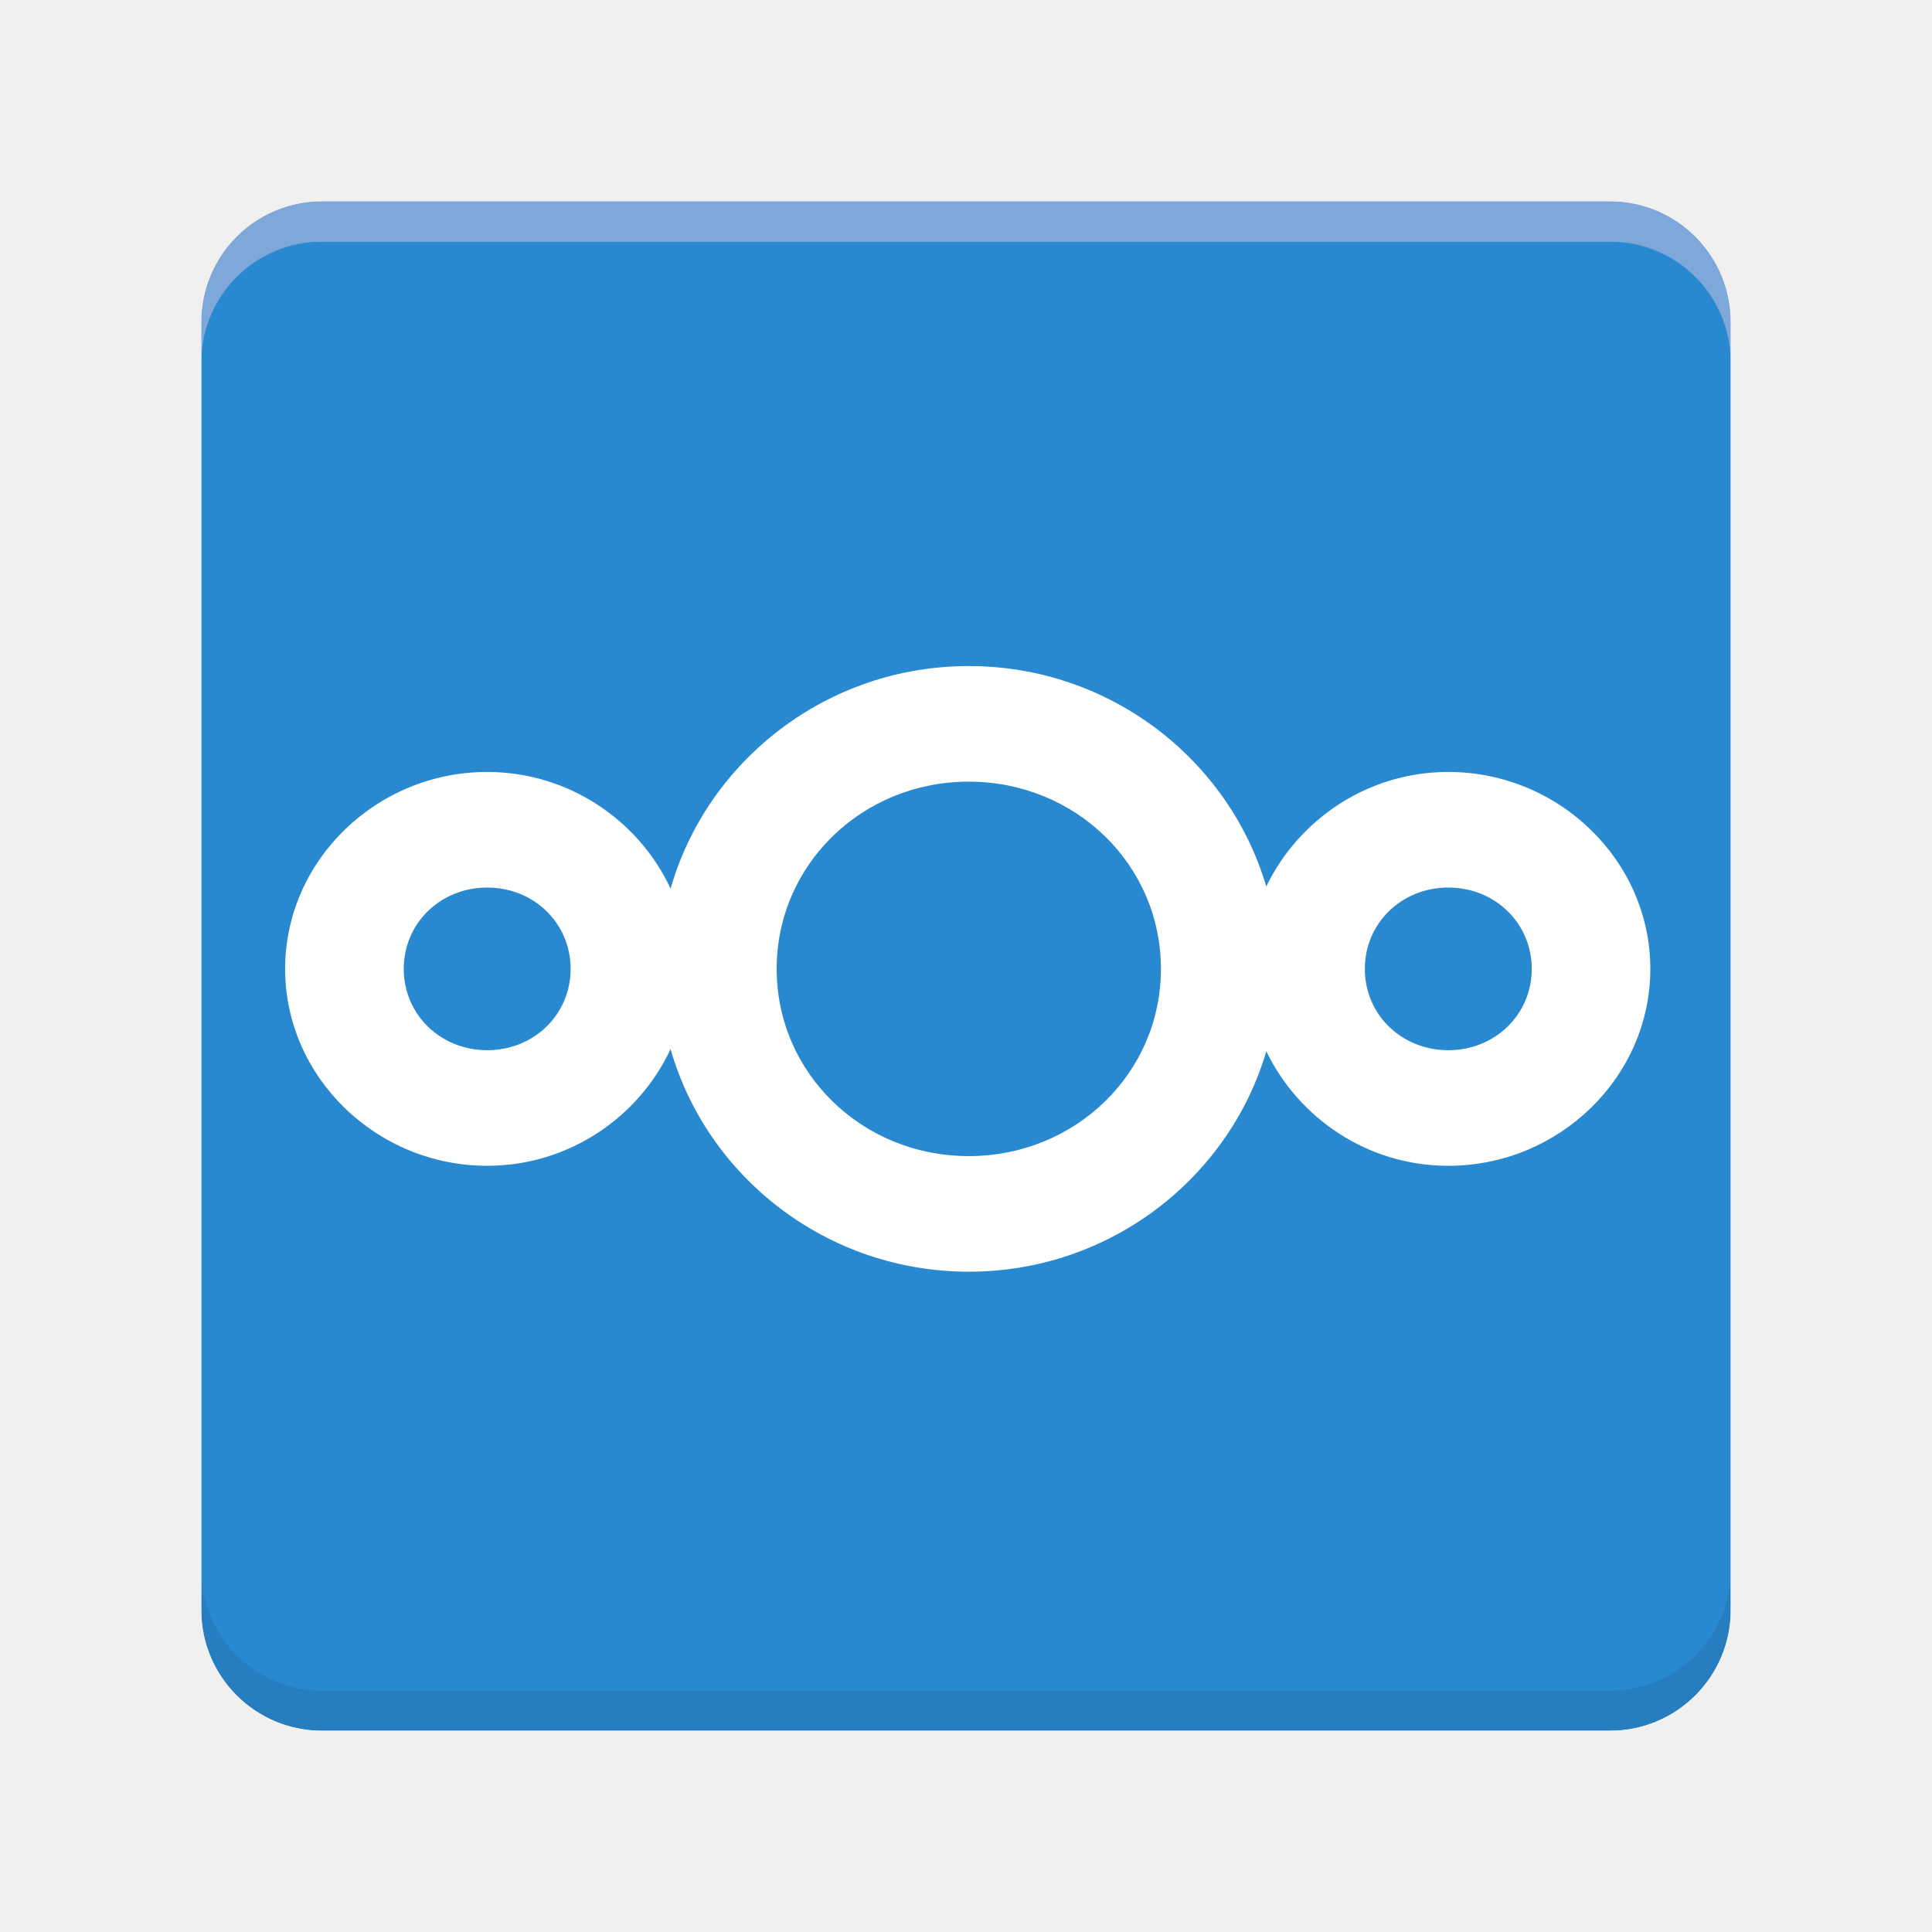
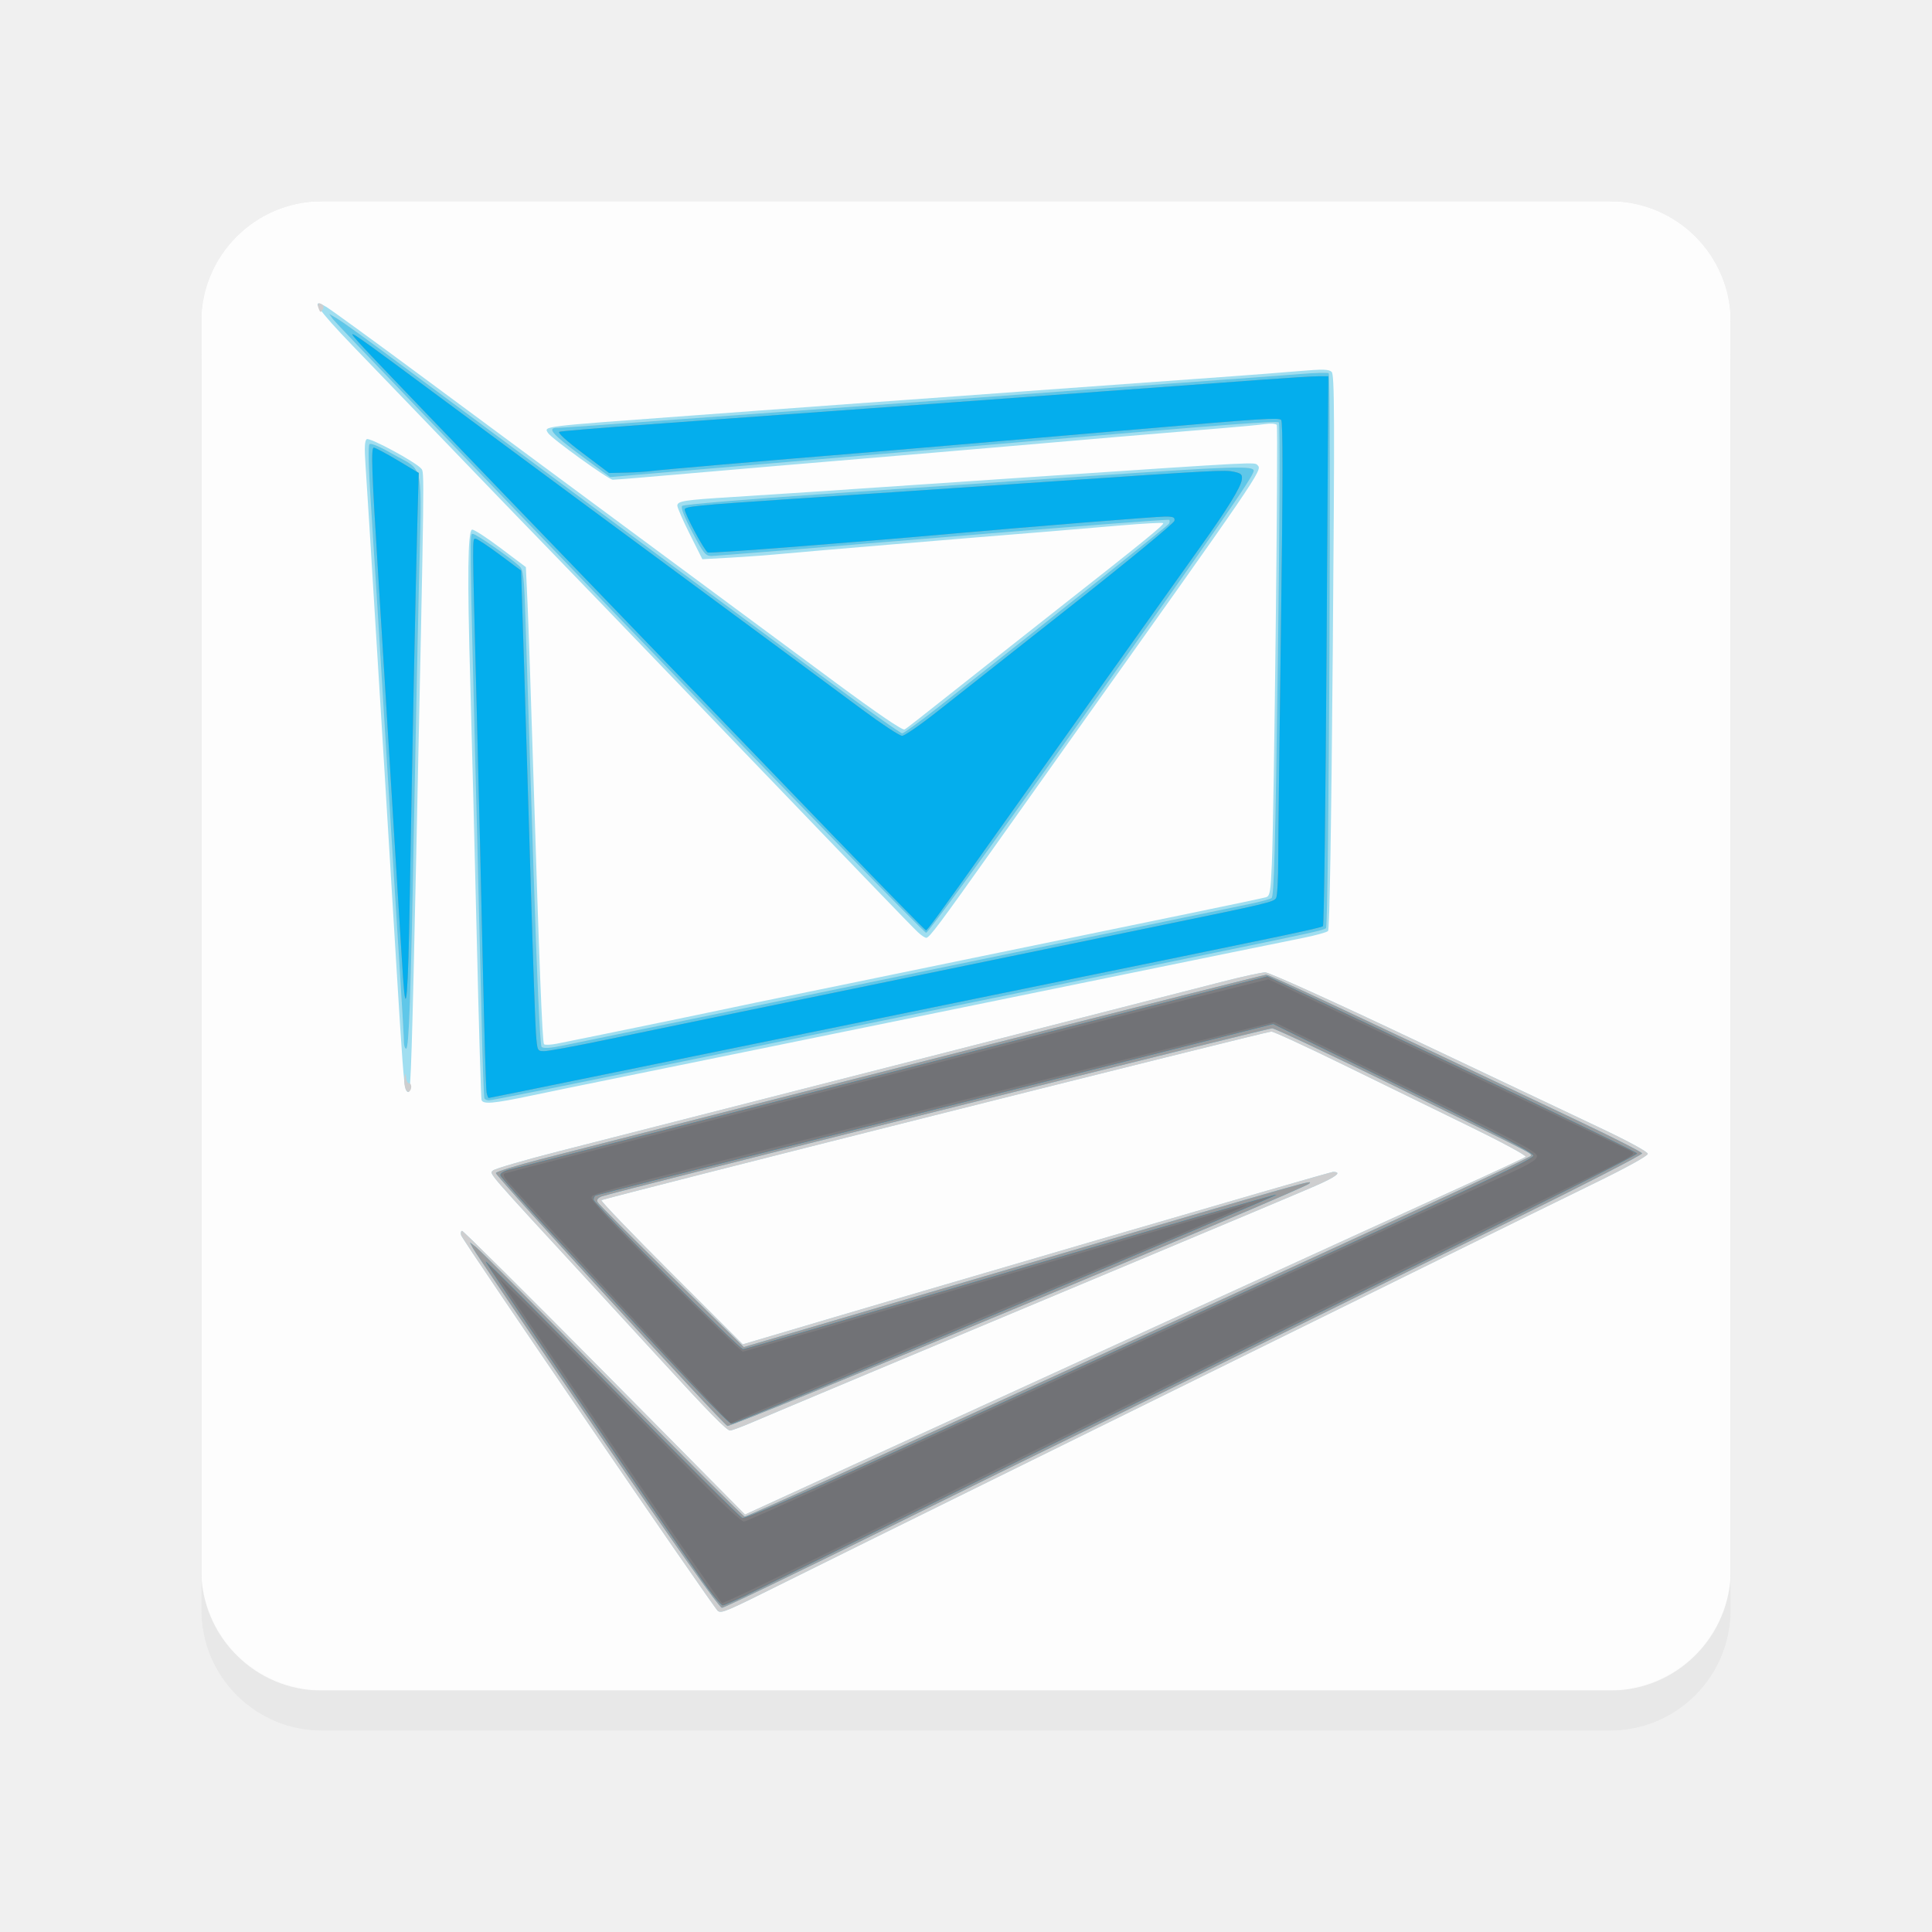
<svg xmlns="http://www.w3.org/2000/svg" xmlns:ns1="http://www.openswatchbook.org/uri/2009/osb" xmlns:xlink="http://www.w3.org/1999/xlink" version="1.0" width="48" height="48" viewBox="0 0 48 48" id="svg2">
  <defs id="defs">
    <linearGradient id="linearGradient6098" ns1:paint="solid">
      <stop style="stop-color:#82c9ff;stop-opacity:1;" offset="0" id="stop6100" />
    </linearGradient>
    <linearGradient id="linearGradient5678">
      <stop offset="0" style="stop-color:#ffffff;stop-opacity:1" id="stop5680" />
      <stop offset="1" style="stop-color:#ffffff;stop-opacity:0" id="stop5684" />
    </linearGradient>
    <linearGradient id="linearGradient5650" ns1:paint="solid">
      <stop style="stop-color:#82c9ff;stop-opacity:1;" offset="0" id="stop5652" />
    </linearGradient>
    <clipPath id="clipSilhouette">
      <rect width="38" height="38" x="5" y="5" rx="3" ry="3" id="clipSilhouetteBounds" />
    </clipPath>
    <linearGradient id="linearGradientWhiteMidpoint33">
      <stop id="stopStart" style="stop-color:#ffffff;stop-opacity:1" offset="0" />
      <stop id="stopMidpoint" style="stop-color:#ffffff;stop-opacity:0.5" offset="0.333" />
      <stop id="stopEnd" style="stop-color:#ffffff;stop-opacity:0" offset="1" />
    </linearGradient>
    <radialGradient id="radialGradientFinish" xlink:href="#linearGradientWhiteMidpoint33" cx="0" cy="0" r="48" gradientUnits="userSpaceOnUse">
      
    </radialGradient>
    <filter id="filterTint" x="0" y="0" width="1" height="1">
      <feFlood flood-opacity="0.2" flood-color="#ffffff" result="floodTintColor" id="feFlood13" />
      <feOffset in="SourceAlpha" dx="0" dy="1" result="offsetAlpha" id="feOffset15">
        
      </feOffset>
      <feComposite in="SourceAlpha" in2="offsetAlpha" operator="out" result="edgeAlpha" id="feComposite17" />
      <feComposite in="floodTintColor" in2="edgeAlpha" operator="in" result="edgeColor" id="feComposite19" />
      <feBlend in="edgeColor" in2="SourceGraphic" mode="normal" result="tint" id="feBlend21" />
    </filter>
    <filter id="filterShade" height="1" width="1" y="0" x="0">
      <feFlood flood-color="#212121" flood-opacity="0.2" result="floodShadeColor" id="feFlood24" />
      <feOffset in="SourceAlpha" dy="-1" dx="0" result="offsetAlpha" id="feOffset26" />
      <feComposite in="SourceAlpha" in2="offsetAlpha" operator="out" result="edgeAlpha" id="feComposite28" />
      <feComposite in="floodShadeColor" in2="edgeAlpha" operator="in" result="edgeColor" id="feComposite30" />
      <feBlend in="edgeColor" in2="SourceGraphic" mode="normal" result="shade" id="feBlend32" />
    </filter>
    <filter id="filterShadow" width="2" height="2" x="-0.5" y="-0.5">
      <feFlood flood-opacity="0.2" flood-color="#212121" result="floodShadowColor" id="feFlood35" />
      <feComposite in="floodShadowColor" in2="SourceAlpha" operator="in" result="shadow" id="feComposite37" />
      <feGaussianBlur in="shadow" stdDeviation="1.5" result="bluredShadow" id="feGaussianBlur39" />
      <feOffset in="bluredShadow" dx="0" dy="1.5" result="offsetShadow" id="feOffset41" />
      <feComposite in="SourceGraphic" in2="offsetShadow" operator="over" result="dropShadow" id="feComposite43" />
    </filter>
  </defs>
  <g id="materialBackground" clip-path="url(#clipSilhouette)">
    <g style="filter:url(#filterShade);fill-opacity:0.941;fill:#0082cf;stroke:none;stroke-opacity:1" id="g50">
-       <rect style="fill:#0082cf;filter:url(#filterTint);fill-opacity:0.941;stroke:none;stroke-opacity:1" width="38" height="38" x="5" y="5" rx="3" ry="3" id="rect52" />
+       <rect style="fill:#ffffff;filter:url(#filterTint);fill-opacity:0.941;stroke:none;stroke-opacity:1" width="38" height="38" x="5" y="5" rx="3" ry="3" id="rect52" />
    </g>
-     <path style="color:#000000;text-indent:0;text-decoration:none;text-decoration-line:none;text-decoration-style:solid;text-decoration-color:#000000;text-transform:none;block-progression:tb;white-space:normal;isolation:auto;mix-blend-mode:normal;solid-color:#000000;fill:#ffffff;fill-opacity:1;color-rendering:auto;image-rendering:auto;shape-rendering:auto;enable-background:accumulate" d="m 24.069,16.548 c -3.534,3.31e-4 -6.501,2.358 -7.408,5.53 -0.791,-1.696 -2.533,-2.899 -4.557,-2.899 -2.755,3.04e-4 -5.02,2.207 -5.02,4.892 -5.371e-4,2.685 2.265,4.892 5.02,4.893 2.024,-2.38e-4 3.765,-1.203 4.556,-2.9 0.906,3.172 3.875,5.53 7.409,5.531 3.515,2.64e-4 6.468,-2.332 7.392,-5.477 0.804,1.665 2.519,2.846 4.52,2.846 2.756,4.7e-4 5.022,-2.207 5.021,-4.893 -2.66e-4,-2.685 -2.266,-4.892 -5.021,-4.892 -2.001,2.26e-4 -3.717,1.181 -4.521,2.846 -0.925,-3.145 -3.877,-5.478 -7.392,-5.477 z m 0,2.872 c 2.654,-1.72e-4 4.774,2.065 4.774,4.651 1.32e-4,2.586 -2.12,4.652 -4.774,4.652 -2.654,-2.51e-4 -4.773,-2.066 -4.773,-4.652 2.78e-4,-2.586 2.12,-4.651 4.773,-4.651 z m -11.965,2.631 c 1.163,1.31e-4 2.073,0.887 2.073,2.02 2.05e-4,1.133 -0.91,2.021 -2.073,2.021 -1.163,-1.31e-4 -2.073,-0.888 -2.073,-2.021 1.33e-4,-1.133 0.911,-2.02 2.073,-2.02 z m 23.878,0 c 1.163,-1.97e-4 2.074,0.887 2.074,2.02 2.77e-4,1.133 -0.911,2.021 -2.074,2.021 -1.163,-1.31e-4 -2.074,-0.888 -2.073,-2.021 1.32e-4,-1.133 0.911,-2.02 2.073,-2.02 z" id="path6" />
+     <g transform="translate(-2.218592,-0.5337521)" id="g3793">
+       <g id="g3857" transform="translate(0.7118644,-0.2033898)">
+         <path id="path3807" d="m 19.34,40.758 c -0.097,-0.066 -6.342,-9.206 -6.376,-9.331 -0.016,-0.059 -0.005,-0.108 0.024,-0.109 0.029,-0.001 1.623,1.584 3.541,3.523 l 3.488,3.525 2.693,-1.235 c 4.333,-1.988 13.391,-6.129 15.085,-6.898 0.858,-0.389 1.586,-0.729 1.616,-0.756 0.031,-0.027 -0.589,-0.363 -1.377,-0.747 -0.788,-0.384 -2.199,-1.074 -3.136,-1.532 -0.937,-0.459 -1.749,-0.833 -1.805,-0.832 -0.143,0.002 -16.599,4.144 -16.645,4.19 -0.02,0.02 0.762,0.835 1.738,1.809 l 1.775,1.772 0.334,-0.099 c 4.517,-1.343 14.25,-4.185 14.33,-4.185 0.238,0 0.083,0.12 -0.457,0.355 -0.311,0.136 -2.191,0.926 -4.177,1.758 -5.952,2.491 -9.274,3.884 -9.787,4.104 -0.267,0.115 -0.518,0.208 -0.559,0.208 -0.082,0 -0.55,-0.477 -1.685,-1.717 -0.418,-0.456 -1.202,-1.31 -1.743,-1.897 -2.665,-2.891 -2.552,-2.76 -2.464,-2.845 0.045,-0.044 0.785,-0.26 1.643,-0.479 2.115,-0.541 8.845,-2.26 12.515,-3.197 1.649,-0.421 3.418,-0.874 3.93,-1.006 0.512,-0.133 1.008,-0.241 1.102,-0.241 0.095,1.84e-4 1.704,0.728 3.658,1.655 1.919,0.91 4.018,1.905 4.666,2.211 0.697,0.33 1.178,0.592 1.178,0.642 0,0.05 -0.535,0.346 -1.3,0.718 -0.715,0.348 -2.43,1.191 -3.81,1.872 -3.12,1.54 -5.925,2.923 -10.954,5.4 -2.154,1.061 -4.552,2.245 -5.328,2.632 -1.531,0.763 -1.616,0.799 -1.714,0.733 z M 13.47,28.061 c -0.014,-0.042 -0.068,-1.88 -0.12,-4.085 -0.052,-2.205 -0.124,-5.041 -0.16,-6.303 -0.075,-2.601 -0.062,-3.742 0.044,-3.777 0.039,-0.013 0.355,0.191 0.704,0.454 l 0.634,0.477 0.042,0.918 c 0.023,0.505 0.085,2.322 0.138,4.039 0.151,4.873 0.228,6.851 0.271,6.896 0.021,0.023 0.163,0.017 0.314,-0.012 0.565,-0.111 3.305,-0.674 4.161,-0.856 0.488,-0.104 1.149,-0.241 1.469,-0.305 0.32,-0.064 0.994,-0.203 1.499,-0.307 0.505,-0.105 1.84,-0.38 2.968,-0.611 1.128,-0.231 2.463,-0.506 2.968,-0.611 0.505,-0.105 1.714,-0.354 2.688,-0.554 0.973,-0.2 1.817,-0.378 1.876,-0.397 0.091,-0.029 0.111,-0.147 0.14,-0.842 0.055,-1.297 0.162,-10.826 0.122,-10.89 -0.02,-0.032 -0.15,-0.042 -0.289,-0.022 -0.139,0.02 -0.597,0.064 -1.018,0.098 -1.373,0.111 -3.761,0.314 -5.814,0.493 -0.387,0.034 -1.02,0.088 -1.408,0.12 -1.386,0.114 -6.141,0.519 -7.16,0.609 -0.387,0.034 -0.75,0.063 -0.807,0.063 -0.103,5.51e-4 -1.526,-1.026 -1.61,-1.162 -0.104,-0.169 -0.212,-0.156 3.549,-0.431 0.471,-0.035 1.215,-0.09 1.652,-0.122 0.438,-0.033 1.553,-0.114 2.478,-0.181 0.926,-0.067 2.068,-0.149 2.54,-0.183 0.471,-0.034 1.242,-0.09 1.714,-0.125 3.471,-0.251 4.268,-0.309 5.079,-0.367 0.505,-0.036 1.245,-0.094 1.646,-0.128 0.598,-0.051 0.743,-0.048 0.812,0.021 0.071,0.071 0.075,1.159 0.027,6.957 -0.036,4.345 -0.079,6.895 -0.117,6.933 -0.033,0.033 -0.318,0.111 -0.633,0.174 -0.315,0.063 -1.11,0.224 -1.766,0.359 -1.632,0.335 -5.682,1.164 -7.65,1.565 -0.892,0.182 -2.778,0.567 -4.192,0.856 -1.414,0.289 -3.052,0.622 -3.64,0.742 -0.588,0.119 -1.456,0.297 -1.927,0.396 -0.943,0.198 -1.186,0.218 -1.225,0.103 z M 11.582,27.786 c -0.043,-0.153 -0.087,-0.748 -0.225,-3.015 -0.067,-1.094 -0.149,-2.436 -0.182,-2.983 -0.033,-0.547 -0.088,-1.442 -0.121,-1.989 -0.033,-0.547 -0.117,-1.903 -0.186,-3.014 -0.069,-1.111 -0.151,-2.446 -0.183,-2.968 -0.032,-0.522 -0.076,-1.213 -0.098,-1.537 -0.029,-0.422 -0.02,-0.601 0.032,-0.632 0.077,-0.047 1.219,0.57 1.352,0.731 0.082,0.098 0.085,-0.145 -0.123,9.608 -0.103,4.812 -0.135,5.846 -0.186,5.877 -0.027,0.017 -0.063,-0.018 -0.079,-0.078 z m 12.731,-3.887 c -0.149,-0.138 -1.485,-1.525 -5.853,-6.074 -1.293,-1.346 -2.712,-2.82 -3.154,-3.274 C 14.863,14.097 13.747,12.941 12.824,11.981 11.901,11.022 10.753,9.83 10.273,9.332 9.398,8.424 9.182,8.108 9.61,8.36 9.725,8.428 10.778,9.193 11.95,10.061 c 2.665,1.973 8.151,6.033 10.316,7.634 1.04,0.769 1.664,1.194 1.714,1.165 0.077,-0.045 0.222,-0.159 2.073,-1.624 0.525,-0.416 1.323,-1.045 1.773,-1.399 2.123,-1.668 2.623,-2.076 2.578,-2.103 -0.026,-0.016 -0.487,0.009 -1.025,0.055 -0.538,0.047 -1.322,0.113 -1.742,0.147 -2.347,0.189 -6.053,0.5 -6.609,0.553 -0.353,0.034 -0.964,0.08 -1.357,0.102 l -0.714,0.04 -0.311,-0.62 c -0.171,-0.341 -0.311,-0.66 -0.311,-0.71 0,-0.116 0.162,-0.141 1.408,-0.218 0.555,-0.035 1.409,-0.09 1.897,-0.123 2.92,-0.198 4.603,-0.312 5.385,-0.364 5.928,-0.397 5.643,-0.383 5.732,-0.294 0.115,0.115 0.026,0.245 -4.694,6.87 -0.36,0.505 -1.181,1.661 -1.826,2.57 -1.397,1.969 -1.641,2.295 -1.718,2.295 -0.032,0 -0.125,-0.062 -0.206,-0.138 z" style="fill:#a0def0;stroke-width:0.061" />
+         <path id="path3805" d="m 19.34,40.758 c -0.097,-0.066 -6.342,-9.206 -6.376,-9.331 -0.016,-0.059 -0.005,-0.108 0.024,-0.109 0.029,-0.001 1.623,1.584 3.541,3.523 l 3.488,3.525 2.693,-1.235 c 4.333,-1.988 13.391,-6.129 15.085,-6.898 0.858,-0.389 1.586,-0.729 1.616,-0.756 0.031,-0.027 -0.589,-0.363 -1.377,-0.747 -0.788,-0.384 -2.199,-1.074 -3.136,-1.532 -0.937,-0.459 -1.749,-0.833 -1.805,-0.832 -0.143,0.002 -16.599,4.144 -16.645,4.19 -0.02,0.02 0.762,0.835 1.738,1.809 l 1.775,1.772 0.334,-0.099 c 4.517,-1.343 14.25,-4.185 14.33,-4.185 0.238,0 0.083,0.12 -0.457,0.355 -0.311,0.136 -2.191,0.926 -4.177,1.758 -5.952,2.491 -9.274,3.884 -9.787,4.104 -0.267,0.115 -0.518,0.208 -0.559,0.208 -0.082,0 -0.55,-0.477 -1.685,-1.717 -0.418,-0.456 -1.202,-1.31 -1.743,-1.897 -2.665,-2.891 -2.552,-2.76 -2.464,-2.845 0.045,-0.044 0.785,-0.26 1.643,-0.479 2.115,-0.541 8.845,-2.26 12.515,-3.197 1.649,-0.421 3.418,-0.874 3.93,-1.006 0.512,-0.133 1.008,-0.241 1.102,-0.241 0.095,1.84e-4 1.704,0.728 3.658,1.655 1.919,0.91 4.018,1.905 4.666,2.211 0.697,0.33 1.178,0.592 1.178,0.642 0,0.05 -0.535,0.346 -1.3,0.718 -0.715,0.348 -2.43,1.191 -3.81,1.872 -3.12,1.54 -5.925,2.923 -10.954,5.4 -2.154,1.061 -4.552,2.245 -5.328,2.632 -1.531,0.763 -1.616,0.799 -1.714,0.733 z M 13.542,28.03 c -0.015,-0.025 -0.045,-0.858 -0.068,-1.851 -0.023,-0.993 -0.08,-3.347 -0.127,-5.232 -0.179,-7.108 -0.177,-6.946 -0.092,-6.946 0.078,0 0.924,0.586 1.15,0.796 0.106,0.099 0.122,0.238 0.16,1.416 0.023,0.719 0.108,3.369 0.189,5.889 0.09,2.837 0.17,4.606 0.208,4.645 0.043,0.043 0.215,0.031 0.54,-0.035 0.262,-0.053 1.345,-0.276 2.405,-0.495 3.443,-0.71 8.183,-1.686 10.312,-2.124 1.903,-0.392 3.063,-0.632 4.327,-0.895 0.259,-0.054 0.507,-0.12 0.551,-0.148 0.064,-0.039 0.095,-1.23 0.158,-5.906 0.044,-3.319 0.055,-5.88 0.025,-5.91 -0.047,-0.047 -1.247,0.044 -6.223,0.471 -0.572,0.049 -2.018,0.172 -3.213,0.274 -1.195,0.102 -3.299,0.281 -4.676,0.398 l -2.504,0.213 -0.722,-0.534 c -0.706,-0.523 -0.851,-0.687 -0.604,-0.687 0.067,0 1.437,-0.096 3.045,-0.214 1.607,-0.118 4.065,-0.296 5.462,-0.397 1.397,-0.1 2.898,-0.21 3.335,-0.244 0.438,-0.034 1.966,-0.145 3.396,-0.247 1.43,-0.102 2.89,-0.209 3.243,-0.238 0.353,-0.029 0.668,-0.039 0.698,-0.02 0.07,0.042 0.005,13.716 -0.065,13.787 -0.051,0.051 -0.386,0.125 -2.729,0.605 -0.665,0.136 -1.739,0.357 -2.387,0.49 -0.648,0.133 -3.216,0.658 -5.707,1.165 -2.491,0.508 -5.052,1.031 -5.691,1.162 -2.683,0.552 -4.208,0.857 -4.286,0.857 -0.045,0 -0.095,-0.021 -0.109,-0.046 z m -1.973,-0.283 c -0.021,-0.083 -0.025,-0.201 -0.009,-0.263 0.023,-0.09 0.03,-0.085 0.036,0.026 0.004,0.076 0.035,0.138 0.068,0.138 0.079,0 0.08,0.165 0.002,0.213 -0.033,0.02 -0.076,-0.031 -0.097,-0.114 z m -0.027,-1.127 c 0,-0.094 -0.041,-0.803 -0.09,-1.576 -0.05,-0.773 -0.174,-2.768 -0.275,-4.434 -0.272,-4.458 -0.364,-5.937 -0.461,-7.434 -0.054,-0.825 -0.065,-1.367 -0.031,-1.402 0.035,-0.035 0.253,0.056 0.564,0.235 0.819,0.471 0.739,0.077 0.665,3.283 -0.035,1.528 -0.092,4.266 -0.125,6.083 -0.076,4.117 -0.122,5.416 -0.192,5.416 -0.03,0 -0.055,-0.077 -0.055,-0.171 z M 17.147,16.356 C 13.145,12.2 9.829,8.74 9.778,8.667 L 9.686,8.536 9.884,8.652 c 0.109,0.064 0.699,0.488 1.312,0.943 2.782,2.063 5.006,3.71 6.955,5.15 1.161,0.858 2.918,2.157 3.904,2.886 0.986,0.73 1.826,1.326 1.867,1.325 0.04,-8.01e-4 0.449,-0.297 0.908,-0.658 3.137,-2.468 5.685,-4.495 5.718,-4.549 0.021,-0.035 0.024,-0.078 0.006,-0.096 -0.018,-0.018 -2.548,0.177 -5.621,0.433 -3.073,0.256 -5.662,0.466 -5.752,0.465 -0.145,-1.83e-4 -0.2,-0.069 -0.475,-0.593 -0.207,-0.393 -0.291,-0.613 -0.251,-0.653 0.033,-0.033 1.611,-0.166 3.505,-0.294 1.894,-0.128 4.878,-0.33 6.63,-0.448 3.594,-0.243 4.065,-0.258 4.065,-0.129 0,0.132 -0.837,1.339 -4.59,6.615 -1.925,2.707 -3.498,4.862 -3.549,4.863 -0.05,6.98e-4 -3.366,-3.4 -7.369,-7.556 z M 9.427,8.412 C 9.377,8.283 9.408,8.239 9.506,8.299 c 0.045,0.028 0.052,0.076 0.017,0.133 -0.046,0.074 -0.061,0.071 -0.096,-0.02 z" style="fill:#cececf;stroke-width:0.061" />
+         <path id="path3803" d="m 16.345,36.3 c -1.649,-2.41 -3.035,-4.453 -3.081,-4.539 l -0.084,-0.157 0.154,0.118 c 0.085,0.065 1.608,1.598 3.384,3.407 1.777,1.809 3.257,3.289 3.29,3.289 0.033,0 1.178,-0.511 2.544,-1.136 13.322,-6.089 16.988,-7.779 16.988,-7.831 -2.45e-4,-0.073 0.215,0.037 -3.366,-1.722 -1.616,-0.793 -2.993,-1.443 -3.06,-1.443 -0.143,-6.1e-5 -16.456,4.089 -16.664,4.177 -0.097,0.041 -0.126,0.086 -0.092,0.147 0.027,0.048 0.854,0.876 1.838,1.841 l 1.79,1.754 6.87,-2.02 c 7.409,-2.179 7.268,-2.139 7.176,-2.04 -0.121,0.131 -14.37,6.065 -14.452,6.019 -0.154,-0.086 -5.773,-6.222 -5.754,-6.283 0.01,-0.034 0.513,-0.188 1.116,-0.344 6.071,-1.563 17.948,-4.583 18.024,-4.583 0.084,0 2.081,0.936 7.853,3.68 0.805,0.383 1.473,0.724 1.484,0.758 0.011,0.034 -1.487,0.804 -3.33,1.711 -1.843,0.907 -5.179,2.552 -7.413,3.656 -2.234,1.104 -4.068,2.007 -4.076,2.007 -0.008,0 -1.797,0.881 -3.976,1.958 -2.179,1.077 -4.008,1.958 -4.064,1.958 -0.068,0 -1.128,-1.499 -3.101,-4.383 z M 13.542,28.03 c -0.015,-0.025 -0.045,-0.858 -0.068,-1.851 -0.023,-0.993 -0.08,-3.347 -0.127,-5.232 -0.179,-7.108 -0.177,-6.946 -0.092,-6.946 0.078,0 0.924,0.586 1.15,0.796 0.106,0.099 0.122,0.238 0.16,1.416 0.023,0.719 0.108,3.369 0.189,5.889 0.09,2.837 0.17,4.606 0.208,4.645 0.043,0.043 0.215,0.031 0.54,-0.035 0.262,-0.053 1.345,-0.276 2.405,-0.495 3.443,-0.71 8.183,-1.686 10.312,-2.124 1.903,-0.392 3.063,-0.632 4.327,-0.895 0.259,-0.054 0.507,-0.12 0.551,-0.148 0.064,-0.039 0.095,-1.23 0.158,-5.906 0.044,-3.319 0.055,-5.88 0.025,-5.91 -0.047,-0.047 -1.247,0.044 -6.223,0.471 -0.572,0.049 -2.018,0.172 -3.213,0.274 -1.195,0.102 -3.299,0.281 -4.676,0.398 l -2.504,0.213 -0.722,-0.534 c -0.706,-0.523 -0.851,-0.687 -0.604,-0.687 0.067,0 1.437,-0.096 3.045,-0.214 1.607,-0.118 4.065,-0.296 5.462,-0.397 1.397,-0.1 2.898,-0.21 3.335,-0.244 0.438,-0.034 1.966,-0.145 3.396,-0.247 1.43,-0.102 2.89,-0.209 3.243,-0.238 0.353,-0.029 0.668,-0.039 0.698,-0.02 0.07,0.042 0.005,13.716 -0.065,13.787 -0.051,0.051 -0.386,0.125 -2.729,0.605 -0.665,0.136 -1.739,0.357 -2.387,0.49 -0.648,0.133 -3.216,0.658 -5.707,1.165 -2.491,0.508 -5.052,1.031 -5.691,1.162 -2.683,0.552 -4.208,0.857 -4.286,0.857 -0.045,0 -0.095,-0.021 -0.109,-0.046 z m -2,-1.41 c 0,-0.094 -0.041,-0.803 -0.09,-1.576 -0.05,-0.773 -0.174,-2.768 -0.275,-4.434 -0.272,-4.458 -0.364,-5.937 -0.461,-7.434 -0.054,-0.825 -0.065,-1.367 -0.031,-1.402 0.035,-0.035 0.253,0.056 0.564,0.235 0.819,0.471 0.739,0.077 0.665,3.283 -0.035,1.528 -0.092,4.266 -0.125,6.083 -0.076,4.117 -0.122,5.416 -0.192,5.416 -0.03,0 -0.055,-0.077 -0.055,-0.171 z M 17.147,16.356 C 13.145,12.2 9.829,8.74 9.778,8.667 L 9.686,8.536 9.884,8.652 c 0.109,0.064 0.699,0.488 1.312,0.943 2.782,2.063 5.006,3.71 6.955,5.15 1.161,0.858 2.918,2.157 3.904,2.886 0.986,0.73 1.826,1.326 1.867,1.325 0.04,-8.01e-4 0.449,-0.297 0.908,-0.658 3.137,-2.468 5.685,-4.495 5.718,-4.549 0.021,-0.035 0.024,-0.078 0.006,-0.096 -0.018,-0.018 -2.548,0.177 -5.621,0.433 -3.073,0.256 -5.662,0.466 -5.752,0.465 -0.145,-1.83e-4 -0.2,-0.069 -0.475,-0.593 -0.207,-0.393 -0.291,-0.613 -0.251,-0.653 0.033,-0.033 1.611,-0.166 3.505,-0.294 1.894,-0.128 4.878,-0.33 6.63,-0.448 3.594,-0.243 4.065,-0.258 4.065,-0.129 0,0.132 -0.837,1.339 -4.59,6.615 -1.925,2.707 -3.498,4.862 -3.549,4.863 -0.05,6.98e-4 -3.366,-3.4 -7.369,-7.556 z" style="fill:#5fc7e9;stroke-width:0.061" />
+         <path id="path3801" d="m 16.345,36.3 c -1.649,-2.41 -3.035,-4.453 -3.081,-4.539 l -0.084,-0.157 0.154,0.118 c 0.085,0.065 1.608,1.598 3.384,3.407 1.777,1.809 3.257,3.289 3.29,3.289 0.033,0 1.178,-0.511 2.544,-1.136 13.322,-6.089 16.988,-7.779 16.988,-7.831 -2.45e-4,-0.073 0.215,0.037 -3.366,-1.722 -1.616,-0.793 -2.993,-1.443 -3.06,-1.443 -0.143,-6.1e-5 -16.456,4.089 -16.664,4.177 -0.097,0.041 -0.126,0.086 -0.092,0.147 0.027,0.048 0.854,0.876 1.838,1.841 l 1.79,1.754 6.87,-2.02 c 7.409,-2.179 7.268,-2.139 7.176,-2.04 -0.121,0.131 -14.37,6.065 -14.452,6.019 -0.154,-0.086 -5.773,-6.222 -5.754,-6.283 0.01,-0.034 0.513,-0.188 1.116,-0.344 6.071,-1.563 17.948,-4.583 18.024,-4.583 0.084,0 2.081,0.936 7.853,3.68 0.805,0.383 1.473,0.724 1.484,0.758 0.011,0.034 -1.487,0.804 -3.33,1.711 -1.843,0.907 -5.179,2.552 -7.413,3.656 -2.234,1.104 -4.068,2.007 -4.076,2.007 -0.008,0 -1.797,0.881 -3.976,1.958 -2.179,1.077 -4.008,1.958 -4.064,1.958 -0.068,0 -1.128,-1.499 -3.101,-4.383 z m -2.749,-8.423 c -0.016,-0.076 -0.058,-1.515 -0.095,-3.198 -0.036,-1.683 -0.106,-4.616 -0.155,-6.517 -0.109,-4.215 -0.108,-4.039 -0.022,-4.039 0.038,0 0.308,0.178 0.599,0.395 l 0.53,0.395 0.074,2.344 c 0.041,1.289 0.116,3.776 0.168,5.526 0.052,1.75 0.109,3.382 0.127,3.626 0.033,0.439 0.035,0.444 0.207,0.444 0.095,0 0.775,-0.125 1.509,-0.278 0.735,-0.153 1.859,-0.385 2.499,-0.517 0.64,-0.131 2.044,-0.421 3.121,-0.643 2.975,-0.614 5.865,-1.209 8.168,-1.682 2.663,-0.547 2.822,-0.584 2.885,-0.684 0.029,-0.046 0.053,-0.468 0.053,-0.94 3.68e-4,-0.471 0.031,-3.111 0.069,-5.865 0.048,-3.504 0.049,-5.028 0.004,-5.073 -0.063,-0.063 -0.478,-0.036 -3.529,0.229 -0.539,0.047 -1.489,0.128 -2.111,0.181 -0.623,0.053 -1.766,0.151 -2.54,0.218 -0.774,0.067 -1.738,0.149 -2.142,0.182 -2.534,0.206 -5.167,0.433 -5.324,0.458 -0.101,0.016 -0.379,0.034 -0.618,0.04 l -0.434,0.01 -0.66,-0.497 c -0.4,-0.301 -0.627,-0.509 -0.575,-0.527 0.046,-0.017 1.062,-0.101 2.257,-0.187 1.195,-0.086 2.709,-0.196 3.366,-0.245 0.656,-0.048 1.593,-0.116 2.081,-0.15 0.488,-0.034 1.438,-0.103 2.111,-0.153 0.673,-0.05 2.381,-0.175 3.794,-0.277 1.414,-0.102 3.118,-0.227 3.786,-0.277 0.669,-0.05 1.327,-0.091 1.463,-0.091 h 0.247 l -0.044,6.808 c -0.024,3.744 -0.064,6.829 -0.089,6.854 -0.044,0.045 -0.95,0.234 -7.23,1.515 -1.632,0.333 -4.056,0.828 -5.385,1.101 -1.33,0.272 -2.679,0.548 -2.999,0.612 -0.32,0.064 -1.596,0.325 -2.836,0.579 -1.24,0.254 -2.265,0.462 -2.278,0.462 -0.013,0 -0.037,-0.062 -0.053,-0.138 z m -2.075,-2.834 c -0.022,-0.335 -0.067,-1.049 -0.1,-1.588 -0.033,-0.539 -0.116,-1.888 -0.184,-2.999 -0.068,-1.111 -0.152,-2.474 -0.185,-3.029 -0.034,-0.555 -0.102,-1.671 -0.153,-2.478 -0.158,-2.526 -0.177,-3.09 -0.105,-3.09 0.036,0 0.302,0.141 0.591,0.314 l 0.525,0.314 -0.032,1.14 c -0.041,1.45 -0.138,6.238 -0.19,9.371 -0.041,2.477 -0.094,3.131 -0.166,2.047 z m 10.787,-3.439 c -2.655,-2.755 -3.366,-3.493 -5.472,-5.676 -4.231,-4.387 -6.209,-6.447 -6.43,-6.699 -0.326,-0.372 -0.323,-0.37 2.368,1.627 1.258,0.933 2.741,2.031 3.296,2.44 0.555,0.409 1.753,1.294 2.662,1.966 0.909,0.672 2.024,1.496 2.478,1.831 0.454,0.335 1.224,0.905 1.71,1.267 0.487,0.362 0.936,0.658 0.999,0.658 0.063,0 0.477,-0.288 0.921,-0.64 0.444,-0.352 1.936,-1.53 3.316,-2.617 1.38,-1.088 2.518,-2.025 2.529,-2.084 0.017,-0.087 -0.025,-0.106 -0.23,-0.106 -0.221,0 -3.403,0.256 -5.328,0.428 -2.503,0.224 -5.966,0.491 -6.034,0.465 -0.078,-0.03 -0.575,-0.954 -0.575,-1.07 0,-0.074 0.331,-0.106 2.54,-0.253 2.317,-0.153 3.041,-0.202 6.395,-0.43 4.321,-0.294 4.486,-0.302 4.712,-0.253 0.182,0.04 0.211,0.069 0.194,0.197 -0.025,0.186 -0.361,0.732 -1.016,1.649 -0.518,0.726 -3.995,5.614 -5.072,7.129 -1.474,2.076 -1.723,2.417 -1.759,2.417 -0.021,0 -1.013,-1.012 -2.205,-2.249 z" style="fill:#9b9c9e;stroke-width:0.061" />
+         <path id="path3799" d="m 18.929,39.964 c -2.423,-3.515 -5.375,-7.862 -5.354,-7.883 0.014,-0.014 1.428,1.403 3.143,3.149 1.714,1.746 3.167,3.194 3.228,3.218 0.077,0.03 1.459,-0.573 4.498,-1.964 2.412,-1.104 6.81,-3.114 9.772,-4.468 4.059,-1.856 5.385,-2.487 5.385,-2.566 0,-0.076 -0.854,-0.523 -3.231,-1.688 l -3.231,-1.584 -2.522,0.639 c -1.387,0.352 -5.165,1.304 -8.395,2.117 -3.23,0.813 -5.895,1.491 -5.921,1.507 -0.026,0.016 -0.047,0.063 -0.047,0.104 0,0.094 3.622,3.713 3.716,3.713 0.038,0 3.022,-0.869 6.63,-1.93 3.608,-1.062 6.587,-1.921 6.619,-1.91 0.055,0.018 -13.34,5.652 -13.531,5.69 -0.078,0.016 -1.085,-1.048 -4.444,-4.694 -0.707,-0.767 -1.294,-1.431 -1.304,-1.475 -0.012,-0.048 0.073,-0.104 0.214,-0.141 0.394,-0.103 9.443,-2.411 13.36,-3.408 2.036,-0.518 4.103,-1.045 4.592,-1.169 l 0.889,-0.227 4.583,2.171 c 2.521,1.194 4.592,2.197 4.602,2.23 0.01,0.032 -2.219,1.16 -4.953,2.505 -5.012,2.467 -15.525,7.65 -16.927,8.346 -0.416,0.207 -0.793,0.376 -0.838,0.376 -0.044,0 -0.285,-0.296 -0.534,-0.658 z M 13.596,27.877 c -0.016,-0.076 -0.058,-1.515 -0.095,-3.198 -0.036,-1.683 -0.106,-4.616 -0.155,-6.517 -0.109,-4.215 -0.108,-4.039 -0.022,-4.039 0.038,0 0.308,0.178 0.599,0.395 l 0.53,0.395 0.074,2.344 c 0.041,1.289 0.116,3.776 0.168,5.526 0.052,1.75 0.109,3.382 0.127,3.626 0.033,0.439 0.035,0.444 0.207,0.444 0.095,0 0.775,-0.125 1.509,-0.278 0.735,-0.153 1.859,-0.385 2.499,-0.517 0.64,-0.131 2.044,-0.421 3.121,-0.643 2.975,-0.614 5.865,-1.209 8.168,-1.682 2.663,-0.547 2.822,-0.584 2.885,-0.684 0.029,-0.046 0.053,-0.468 0.053,-0.94 3.68e-4,-0.471 0.031,-3.111 0.069,-5.865 0.048,-3.504 0.049,-5.028 0.004,-5.073 -0.063,-0.063 -0.478,-0.036 -3.529,0.229 -0.539,0.047 -1.489,0.128 -2.111,0.181 -0.623,0.053 -1.766,0.151 -2.54,0.218 -0.774,0.067 -1.738,0.149 -2.142,0.182 -2.534,0.206 -5.167,0.433 -5.324,0.458 -0.101,0.016 -0.379,0.034 -0.618,0.04 l -0.434,0.01 -0.66,-0.497 c -0.4,-0.301 -0.627,-0.509 -0.575,-0.527 0.046,-0.017 1.062,-0.101 2.257,-0.187 1.195,-0.086 2.709,-0.196 3.366,-0.245 0.656,-0.048 1.593,-0.116 2.081,-0.15 0.488,-0.034 1.438,-0.103 2.111,-0.153 0.673,-0.05 2.381,-0.175 3.794,-0.277 1.414,-0.102 3.118,-0.227 3.786,-0.277 0.669,-0.05 1.327,-0.091 1.463,-0.091 h 0.247 l -0.044,6.808 c -0.024,3.744 -0.064,6.829 -0.089,6.854 -0.044,0.045 -0.95,0.234 -7.23,1.515 -1.632,0.333 -4.056,0.828 -5.385,1.101 -1.33,0.272 -2.679,0.548 -2.999,0.612 -0.32,0.064 -1.596,0.325 -2.836,0.579 -1.24,0.254 -2.265,0.462 -2.278,0.462 -0.013,0 -0.037,-0.062 -0.053,-0.138 z m -2.075,-2.834 c -0.022,-0.335 -0.067,-1.049 -0.1,-1.588 -0.033,-0.539 -0.116,-1.888 -0.184,-2.999 -0.068,-1.111 -0.152,-2.474 -0.185,-3.029 -0.034,-0.555 -0.102,-1.671 -0.153,-2.478 -0.158,-2.526 -0.177,-3.09 -0.105,-3.09 0.036,0 0.302,0.141 0.591,0.314 l 0.525,0.314 -0.032,1.14 c -0.041,1.45 -0.138,6.238 -0.19,9.371 -0.041,2.477 -0.094,3.131 -0.166,2.047 z m 10.787,-3.439 c -2.655,-2.755 -3.366,-3.493 -5.472,-5.676 -4.231,-4.387 -6.209,-6.447 -6.43,-6.699 -0.326,-0.372 -0.323,-0.37 2.368,1.627 1.258,0.933 2.741,2.031 3.296,2.44 0.555,0.409 1.753,1.294 2.662,1.966 0.909,0.672 2.024,1.496 2.478,1.831 0.454,0.335 1.224,0.905 1.71,1.267 0.487,0.362 0.936,0.658 0.999,0.658 0.063,0 0.477,-0.288 0.921,-0.64 0.444,-0.352 1.936,-1.53 3.316,-2.617 1.38,-1.088 2.518,-2.025 2.529,-2.084 0.017,-0.087 -0.025,-0.106 -0.23,-0.106 -0.221,0 -3.403,0.256 -5.328,0.428 -2.503,0.224 -5.966,0.491 -6.034,0.465 -0.078,-0.03 -0.575,-0.954 -0.575,-1.07 0,-0.074 0.331,-0.106 2.54,-0.253 2.317,-0.153 3.041,-0.202 6.395,-0.43 4.321,-0.294 4.486,-0.302 4.712,-0.253 0.182,0.04 0.211,0.069 0.194,0.197 -0.025,0.186 -0.361,0.732 -1.016,1.649 -0.518,0.726 -3.995,5.614 -5.072,7.129 -1.474,2.076 -1.723,2.417 -1.759,2.417 -0.021,0 -1.013,-1.012 -2.205,-2.249 z" style="fill:#04aeed;stroke-width:0.061" />
+         <path id="path3797" d="m 18.929,39.964 c -2.423,-3.515 -5.375,-7.862 -5.354,-7.883 0.014,-0.014 1.428,1.403 3.143,3.149 1.714,1.746 3.167,3.194 3.228,3.218 0.077,0.03 1.459,-0.573 4.498,-1.964 2.412,-1.104 6.81,-3.114 9.772,-4.468 4.059,-1.856 5.385,-2.487 5.385,-2.566 0,-0.076 -0.854,-0.523 -3.231,-1.688 l -3.231,-1.584 -2.522,0.639 c -1.387,0.352 -5.165,1.304 -8.395,2.117 -3.23,0.813 -5.895,1.491 -5.921,1.507 -0.026,0.016 -0.047,0.063 -0.047,0.104 0,0.094 3.622,3.713 3.716,3.713 0.038,0 3.022,-0.869 6.63,-1.93 3.608,-1.062 6.587,-1.921 6.619,-1.91 0.055,0.018 -13.34,5.652 -13.531,5.69 -0.078,0.016 -1.085,-1.048 -4.444,-4.694 -0.707,-0.767 -1.294,-1.431 -1.304,-1.475 -0.012,-0.048 0.073,-0.104 0.214,-0.141 0.394,-0.103 9.443,-2.411 13.36,-3.408 2.036,-0.518 4.103,-1.045 4.592,-1.169 l 0.889,-0.227 4.583,2.171 c 2.521,1.194 4.592,2.197 4.602,2.23 0.01,0.032 -2.219,1.16 -4.953,2.505 -5.012,2.467 -15.525,7.65 -16.927,8.346 -0.416,0.207 -0.793,0.376 -0.838,0.376 -0.044,0 -0.285,-0.296 -0.534,-0.658 z" style="fill:#7d7d80;stroke-width:0.061" />
+         <path id="path3795" d="m 16.665,36.555 c -1.505,-2.203 -2.737,-4.019 -2.737,-4.036 0,-0.028 3.065,3.063 5.138,5.181 0.453,0.463 0.867,0.841 0.919,0.841 0.084,0 3.079,-1.361 14.903,-6.774 1.582,-0.724 3.31,-1.512 3.84,-1.751 0.792,-0.357 0.964,-0.457 0.964,-0.56 0,-0.106 -0.527,-0.384 -3.265,-1.727 l -3.265,-1.601 -4.736,1.188 c -12.479,3.13 -12.201,3.058 -12.224,3.176 -0.015,0.078 0.529,0.662 1.836,1.969 1.021,1.022 1.887,1.858 1.924,1.858 0.037,0 2.831,-0.813 6.209,-1.807 3.378,-0.994 6.212,-1.822 6.298,-1.84 0.145,-0.03 -1.528,0.686 -4.801,2.055 -0.74,0.31 -2.696,1.128 -4.345,1.818 -1.649,0.69 -3.149,1.322 -3.332,1.404 l -0.333,0.15 -0.224,-0.232 c -0.394,-0.407 -5.162,-5.589 -5.312,-5.774 -0.11,-0.135 -0.125,-0.185 -0.061,-0.206 0.046,-0.016 0.855,-0.224 1.797,-0.464 0.942,-0.239 4.288,-1.093 7.435,-1.897 3.147,-0.804 6.623,-1.686 7.725,-1.96 l 2.003,-0.498 4.423,2.094 c 2.432,1.152 4.49,2.129 4.573,2.171 0.143,0.073 0.1,0.102 -0.857,0.566 -0.554,0.269 -3.279,1.611 -6.056,2.983 -2.777,1.372 -5.71,2.817 -6.517,3.213 -0.808,0.396 -2.873,1.414 -4.59,2.264 -3.265,1.616 -4.479,2.203 -4.551,2.203 -0.024,0 -1.274,-1.802 -2.78,-4.005 z" style="fill:#717276;stroke-width:0.061" />
+       </g>
+     </g>
  </g>
  <g id="materialForeground" clip-path="url(#clipSilhouette)" />
  <g id="finish" clip-path="url(#clipSilhouette)" />
</svg>
